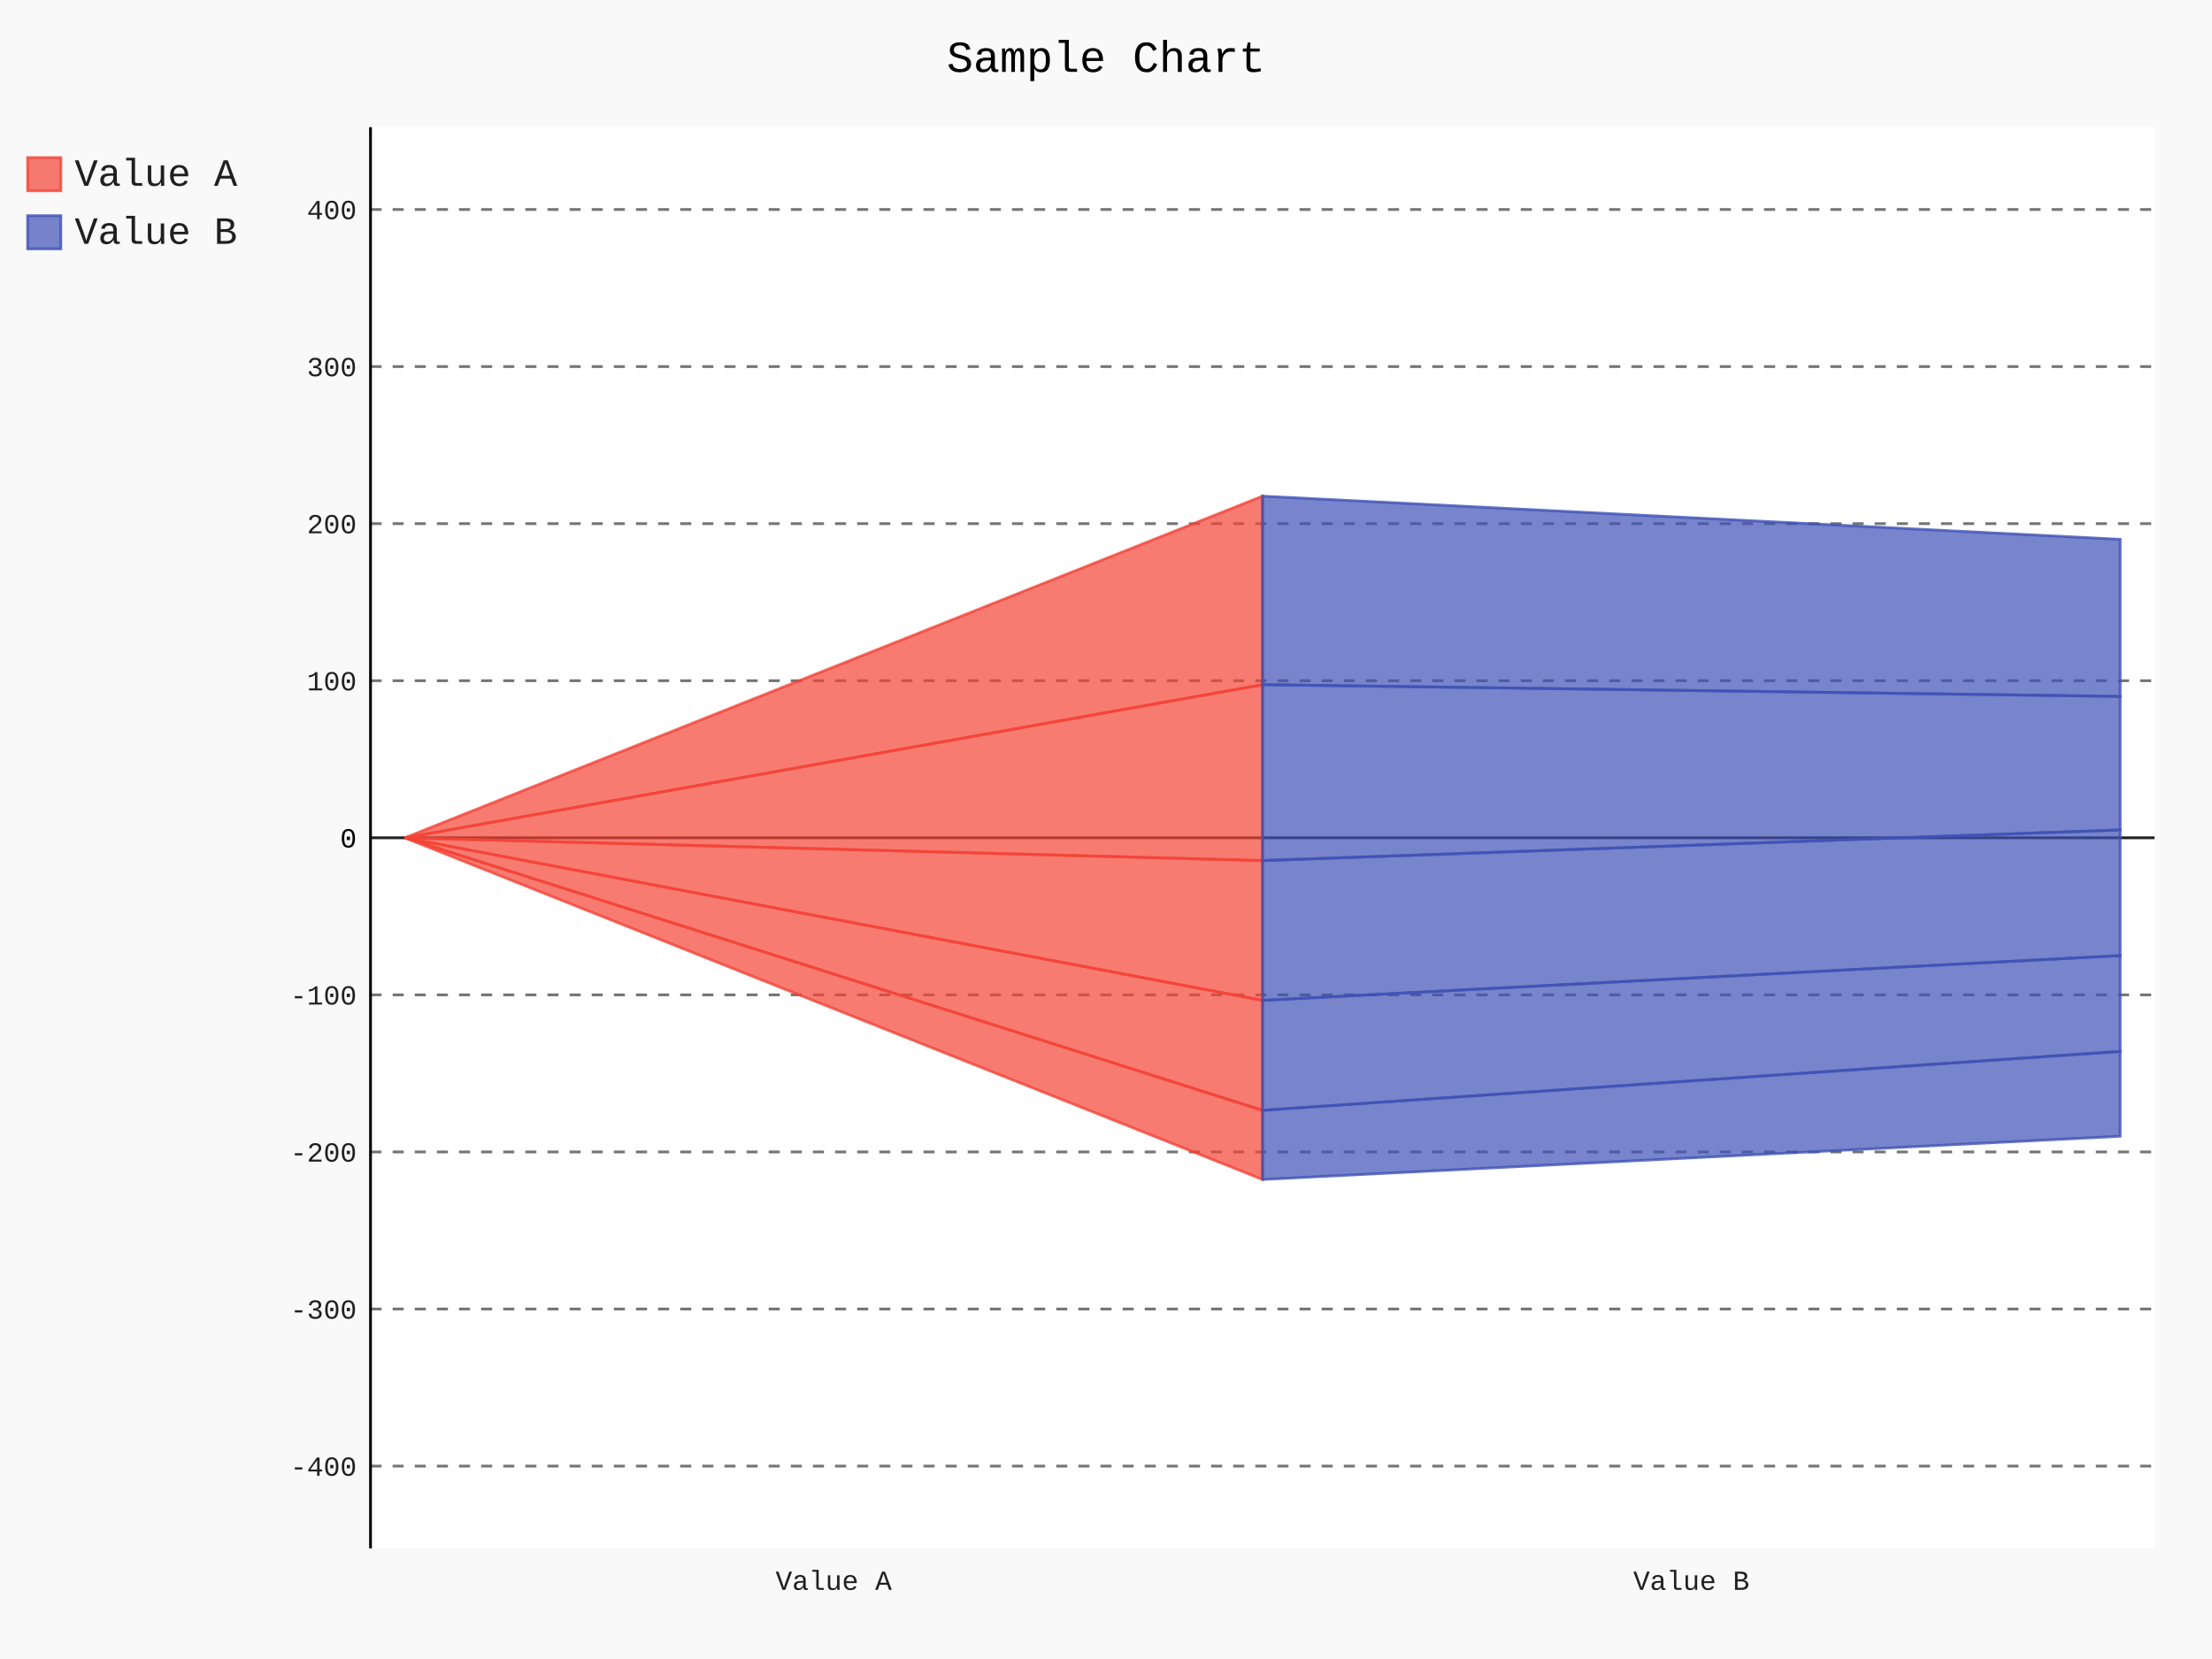
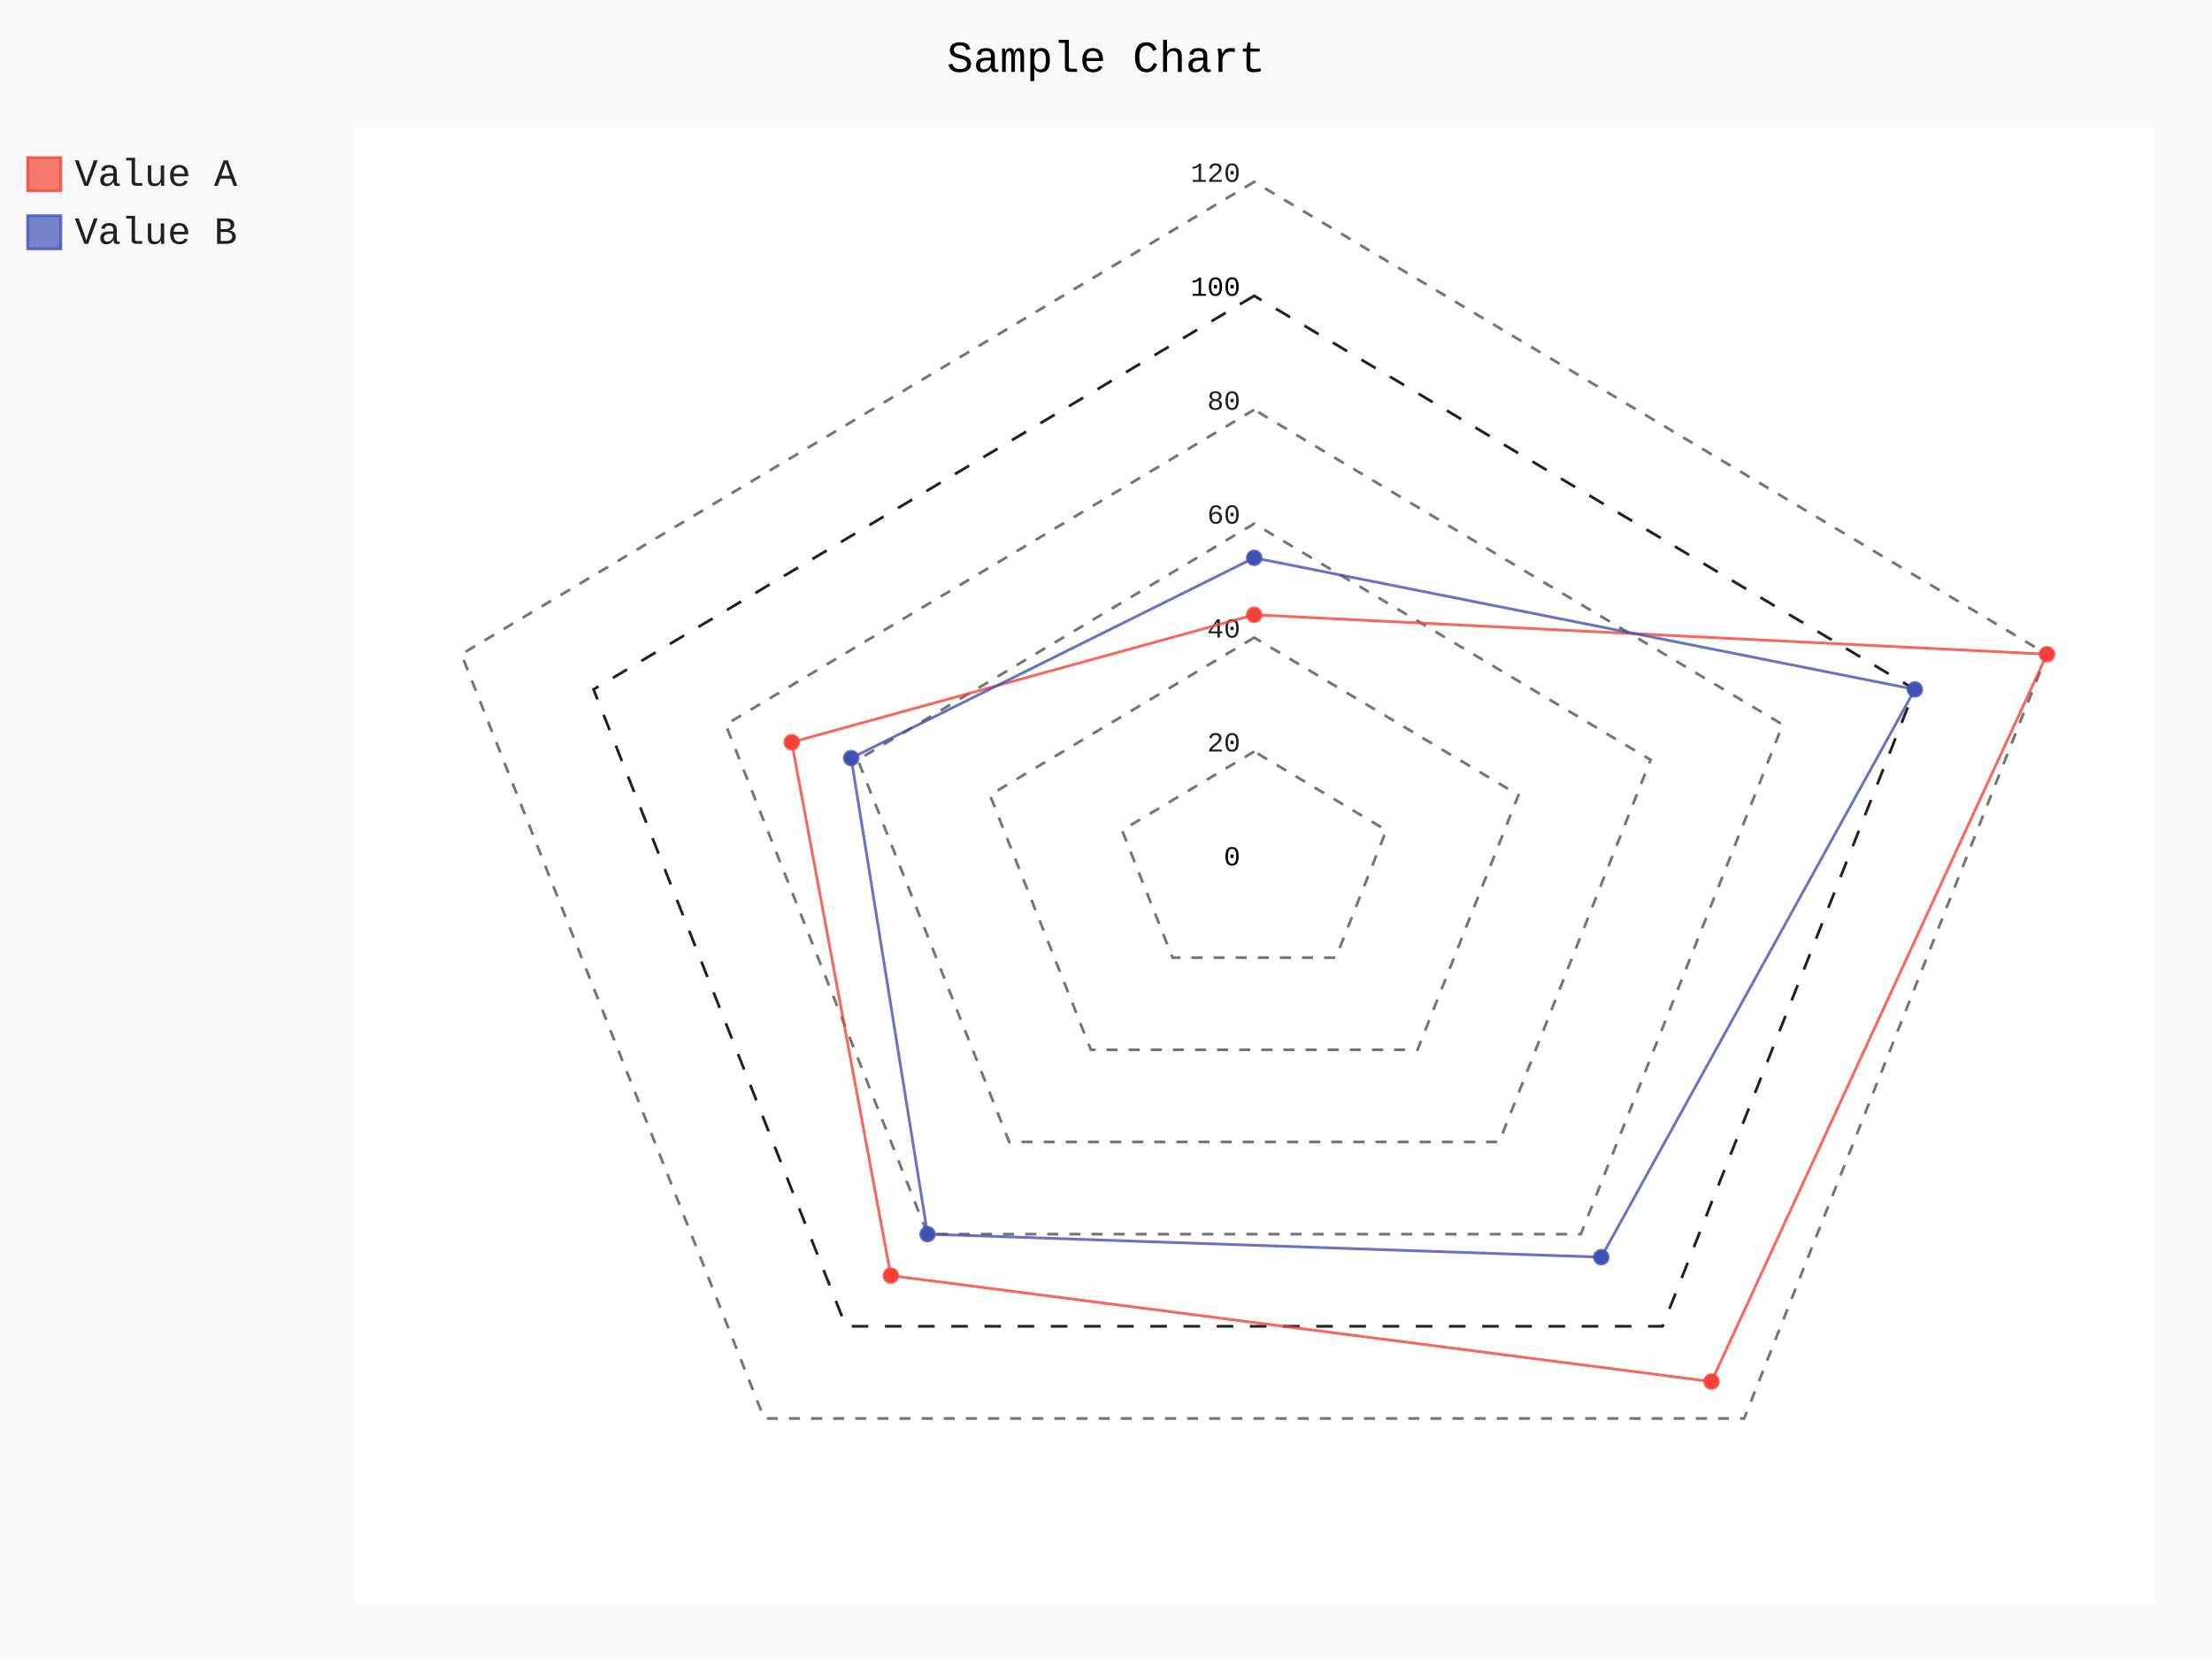
- <svg xmlns="http://www.w3.org/2000/svg" class="pygal-chart" id="chart-75cdf1cd-8fc0-4606-83b3-5fea4e750a59" viewBox="0 0 800 600">
+ <svg xmlns="http://www.w3.org/2000/svg" class="pygal-chart" id="chart-25326f97-5aa5-4795-a5f4-ac26a4d802f6" viewBox="0 0 800 600">
  <defs>
-     <style type="text/css">#chart-75cdf1cd-8fc0-4606-83b3-5fea4e750a59{-webkit-user-select:none;-webkit-font-smoothing:antialiased;font-family:Consolas,"Liberation Mono",Menlo,Courier,monospace}#chart-75cdf1cd-8fc0-4606-83b3-5fea4e750a59 .title{font-family:Consolas,"Liberation Mono",Menlo,Courier,monospace;font-size:16px}#chart-75cdf1cd-8fc0-4606-83b3-5fea4e750a59 .legends .legend text{font-family:Consolas,"Liberation Mono",Menlo,Courier,monospace;font-size:14px}#chart-75cdf1cd-8fc0-4606-83b3-5fea4e750a59 .axis text{font-family:Consolas,"Liberation Mono",Menlo,Courier,monospace;font-size:10px}#chart-75cdf1cd-8fc0-4606-83b3-5fea4e750a59 .axis text.major{font-family:Consolas,"Liberation Mono",Menlo,Courier,monospace;font-size:10px}#chart-75cdf1cd-8fc0-4606-83b3-5fea4e750a59 .text-overlay text.value{font-family:Consolas,"Liberation Mono",Menlo,Courier,monospace;font-size:16px}#chart-75cdf1cd-8fc0-4606-83b3-5fea4e750a59 .text-overlay text.label{font-family:Consolas,"Liberation Mono",Menlo,Courier,monospace;font-size:10px}#chart-75cdf1cd-8fc0-4606-83b3-5fea4e750a59 .tooltip{font-family:Consolas,"Liberation Mono",Menlo,Courier,monospace;font-size:14px}#chart-75cdf1cd-8fc0-4606-83b3-5fea4e750a59 text.no_data{font-family:Consolas,"Liberation Mono",Menlo,Courier,monospace;font-size:64px}
- #chart-75cdf1cd-8fc0-4606-83b3-5fea4e750a59{background-color:rgba(249,249,249,1)}#chart-75cdf1cd-8fc0-4606-83b3-5fea4e750a59 path,#chart-75cdf1cd-8fc0-4606-83b3-5fea4e750a59 line,#chart-75cdf1cd-8fc0-4606-83b3-5fea4e750a59 rect,#chart-75cdf1cd-8fc0-4606-83b3-5fea4e750a59 circle{-webkit-transition:150ms;-moz-transition:150ms;transition:150ms}#chart-75cdf1cd-8fc0-4606-83b3-5fea4e750a59 .graph &gt; .background{fill:rgba(249,249,249,1)}#chart-75cdf1cd-8fc0-4606-83b3-5fea4e750a59 .plot &gt; .background{fill:rgba(255,255,255,1)}#chart-75cdf1cd-8fc0-4606-83b3-5fea4e750a59 .graph{fill:rgba(0,0,0,.87)}#chart-75cdf1cd-8fc0-4606-83b3-5fea4e750a59 text.no_data{fill:rgba(0,0,0,1)}#chart-75cdf1cd-8fc0-4606-83b3-5fea4e750a59 .title{fill:rgba(0,0,0,1)}#chart-75cdf1cd-8fc0-4606-83b3-5fea4e750a59 .legends .legend text{fill:rgba(0,0,0,.87)}#chart-75cdf1cd-8fc0-4606-83b3-5fea4e750a59 .legends .legend:hover text{fill:rgba(0,0,0,1)}#chart-75cdf1cd-8fc0-4606-83b3-5fea4e750a59 .axis .line{stroke:rgba(0,0,0,1)}#chart-75cdf1cd-8fc0-4606-83b3-5fea4e750a59 .axis .guide.line{stroke:rgba(0,0,0,.54)}#chart-75cdf1cd-8fc0-4606-83b3-5fea4e750a59 .axis .major.line{stroke:rgba(0,0,0,.87)}#chart-75cdf1cd-8fc0-4606-83b3-5fea4e750a59 .axis text.major{fill:rgba(0,0,0,1)}#chart-75cdf1cd-8fc0-4606-83b3-5fea4e750a59 .axis.y .guides:hover .guide.line,#chart-75cdf1cd-8fc0-4606-83b3-5fea4e750a59 .line-graph .axis.x .guides:hover .guide.line,#chart-75cdf1cd-8fc0-4606-83b3-5fea4e750a59 .stackedline-graph .axis.x .guides:hover .guide.line,#chart-75cdf1cd-8fc0-4606-83b3-5fea4e750a59 .xy-graph .axis.x .guides:hover .guide.line{stroke:rgba(0,0,0,1)}#chart-75cdf1cd-8fc0-4606-83b3-5fea4e750a59 .axis .guides:hover text{fill:rgba(0,0,0,1)}#chart-75cdf1cd-8fc0-4606-83b3-5fea4e750a59 .reactive{fill-opacity:.7;stroke-opacity:.8}#chart-75cdf1cd-8fc0-4606-83b3-5fea4e750a59 .ci{stroke:rgba(0,0,0,.87)}#chart-75cdf1cd-8fc0-4606-83b3-5fea4e750a59 .reactive.active,#chart-75cdf1cd-8fc0-4606-83b3-5fea4e750a59 .active .reactive{fill-opacity:.8;stroke-opacity:.9;stroke-width:4}#chart-75cdf1cd-8fc0-4606-83b3-5fea4e750a59 .ci .reactive.active{stroke-width:1.5}#chart-75cdf1cd-8fc0-4606-83b3-5fea4e750a59 .series text{fill:rgba(0,0,0,1)}#chart-75cdf1cd-8fc0-4606-83b3-5fea4e750a59 .tooltip rect{fill:rgba(255,255,255,1);stroke:rgba(0,0,0,1);-webkit-transition:opacity 150ms;-moz-transition:opacity 150ms;transition:opacity 150ms}#chart-75cdf1cd-8fc0-4606-83b3-5fea4e750a59 .tooltip .label{fill:rgba(0,0,0,.87)}#chart-75cdf1cd-8fc0-4606-83b3-5fea4e750a59 .tooltip .label{fill:rgba(0,0,0,.87)}#chart-75cdf1cd-8fc0-4606-83b3-5fea4e750a59 .tooltip .legend{font-size:.8em;fill:rgba(0,0,0,.54)}#chart-75cdf1cd-8fc0-4606-83b3-5fea4e750a59 .tooltip .x_label{font-size:.6em;fill:rgba(0,0,0,1)}#chart-75cdf1cd-8fc0-4606-83b3-5fea4e750a59 .tooltip .xlink{font-size:.5em;text-decoration:underline}#chart-75cdf1cd-8fc0-4606-83b3-5fea4e750a59 .tooltip .value{font-size:1.5em}#chart-75cdf1cd-8fc0-4606-83b3-5fea4e750a59 .bound{font-size:.5em}#chart-75cdf1cd-8fc0-4606-83b3-5fea4e750a59 .max-value{font-size:.75em;fill:rgba(0,0,0,.54)}#chart-75cdf1cd-8fc0-4606-83b3-5fea4e750a59 .map-element{fill:rgba(255,255,255,1);stroke:rgba(0,0,0,.54) !important}#chart-75cdf1cd-8fc0-4606-83b3-5fea4e750a59 .map-element .reactive{fill-opacity:inherit;stroke-opacity:inherit}#chart-75cdf1cd-8fc0-4606-83b3-5fea4e750a59 .color-0,#chart-75cdf1cd-8fc0-4606-83b3-5fea4e750a59 .color-0 a:visited{stroke:#F44336;fill:#F44336}#chart-75cdf1cd-8fc0-4606-83b3-5fea4e750a59 .color-1,#chart-75cdf1cd-8fc0-4606-83b3-5fea4e750a59 .color-1 a:visited{stroke:#3F51B5;fill:#3F51B5}#chart-75cdf1cd-8fc0-4606-83b3-5fea4e750a59 .text-overlay .color-0 text{fill:black}#chart-75cdf1cd-8fc0-4606-83b3-5fea4e750a59 .text-overlay .color-1 text{fill:black}
- #chart-75cdf1cd-8fc0-4606-83b3-5fea4e750a59 text.no_data{text-anchor:middle}#chart-75cdf1cd-8fc0-4606-83b3-5fea4e750a59 .guide.line{fill:none}#chart-75cdf1cd-8fc0-4606-83b3-5fea4e750a59 .centered{text-anchor:middle}#chart-75cdf1cd-8fc0-4606-83b3-5fea4e750a59 .title{text-anchor:middle}#chart-75cdf1cd-8fc0-4606-83b3-5fea4e750a59 .legends .legend text{fill-opacity:1}#chart-75cdf1cd-8fc0-4606-83b3-5fea4e750a59 .axis.x text{text-anchor:middle}#chart-75cdf1cd-8fc0-4606-83b3-5fea4e750a59 .axis.x:not(.web) text[transform]{text-anchor:start}#chart-75cdf1cd-8fc0-4606-83b3-5fea4e750a59 .axis.x:not(.web) text[transform].backwards{text-anchor:end}#chart-75cdf1cd-8fc0-4606-83b3-5fea4e750a59 .axis.y text{text-anchor:end}#chart-75cdf1cd-8fc0-4606-83b3-5fea4e750a59 .axis.y text[transform].backwards{text-anchor:start}#chart-75cdf1cd-8fc0-4606-83b3-5fea4e750a59 .axis.y2 text{text-anchor:start}#chart-75cdf1cd-8fc0-4606-83b3-5fea4e750a59 .axis.y2 text[transform].backwards{text-anchor:end}#chart-75cdf1cd-8fc0-4606-83b3-5fea4e750a59 .axis .guide.line{stroke-dasharray:4,4}#chart-75cdf1cd-8fc0-4606-83b3-5fea4e750a59 .axis .major.guide.line{stroke-dasharray:6,6}#chart-75cdf1cd-8fc0-4606-83b3-5fea4e750a59 .horizontal .axis.y .guide.line,#chart-75cdf1cd-8fc0-4606-83b3-5fea4e750a59 .horizontal .axis.y2 .guide.line,#chart-75cdf1cd-8fc0-4606-83b3-5fea4e750a59 .vertical .axis.x .guide.line{opacity:0}#chart-75cdf1cd-8fc0-4606-83b3-5fea4e750a59 .horizontal .axis.always_show .guide.line,#chart-75cdf1cd-8fc0-4606-83b3-5fea4e750a59 .vertical .axis.always_show .guide.line{opacity:1 !important}#chart-75cdf1cd-8fc0-4606-83b3-5fea4e750a59 .axis.y .guides:hover .guide.line,#chart-75cdf1cd-8fc0-4606-83b3-5fea4e750a59 .axis.y2 .guides:hover .guide.line,#chart-75cdf1cd-8fc0-4606-83b3-5fea4e750a59 .axis.x .guides:hover .guide.line{opacity:1}#chart-75cdf1cd-8fc0-4606-83b3-5fea4e750a59 .axis .guides:hover text{opacity:1}#chart-75cdf1cd-8fc0-4606-83b3-5fea4e750a59 .nofill{fill:none}#chart-75cdf1cd-8fc0-4606-83b3-5fea4e750a59 .subtle-fill{fill-opacity:.2}#chart-75cdf1cd-8fc0-4606-83b3-5fea4e750a59 .dot{stroke-width:1px;fill-opacity:1}#chart-75cdf1cd-8fc0-4606-83b3-5fea4e750a59 .dot.active{stroke-width:5px}#chart-75cdf1cd-8fc0-4606-83b3-5fea4e750a59 .dot.negative{fill:transparent}#chart-75cdf1cd-8fc0-4606-83b3-5fea4e750a59 text,#chart-75cdf1cd-8fc0-4606-83b3-5fea4e750a59 tspan{stroke:none !important}#chart-75cdf1cd-8fc0-4606-83b3-5fea4e750a59 .series text.active{opacity:1}#chart-75cdf1cd-8fc0-4606-83b3-5fea4e750a59 .tooltip rect{fill-opacity:.95;stroke-width:.5}#chart-75cdf1cd-8fc0-4606-83b3-5fea4e750a59 .tooltip text{fill-opacity:1}#chart-75cdf1cd-8fc0-4606-83b3-5fea4e750a59 .showable{visibility:hidden}#chart-75cdf1cd-8fc0-4606-83b3-5fea4e750a59 .showable.shown{visibility:visible}#chart-75cdf1cd-8fc0-4606-83b3-5fea4e750a59 .gauge-background{fill:rgba(229,229,229,1);stroke:none}#chart-75cdf1cd-8fc0-4606-83b3-5fea4e750a59 .bg-lines{stroke:rgba(249,249,249,1);stroke-width:2px}</style>
+     <style type="text/css">#chart-25326f97-5aa5-4795-a5f4-ac26a4d802f6{-webkit-user-select:none;-webkit-font-smoothing:antialiased;font-family:Consolas,"Liberation Mono",Menlo,Courier,monospace}#chart-25326f97-5aa5-4795-a5f4-ac26a4d802f6 .title{font-family:Consolas,"Liberation Mono",Menlo,Courier,monospace;font-size:16px}#chart-25326f97-5aa5-4795-a5f4-ac26a4d802f6 .legends .legend text{font-family:Consolas,"Liberation Mono",Menlo,Courier,monospace;font-size:14px}#chart-25326f97-5aa5-4795-a5f4-ac26a4d802f6 .axis text{font-family:Consolas,"Liberation Mono",Menlo,Courier,monospace;font-size:10px}#chart-25326f97-5aa5-4795-a5f4-ac26a4d802f6 .axis text.major{font-family:Consolas,"Liberation Mono",Menlo,Courier,monospace;font-size:10px}#chart-25326f97-5aa5-4795-a5f4-ac26a4d802f6 .text-overlay text.value{font-family:Consolas,"Liberation Mono",Menlo,Courier,monospace;font-size:16px}#chart-25326f97-5aa5-4795-a5f4-ac26a4d802f6 .text-overlay text.label{font-family:Consolas,"Liberation Mono",Menlo,Courier,monospace;font-size:10px}#chart-25326f97-5aa5-4795-a5f4-ac26a4d802f6 .tooltip{font-family:Consolas,"Liberation Mono",Menlo,Courier,monospace;font-size:14px}#chart-25326f97-5aa5-4795-a5f4-ac26a4d802f6 text.no_data{font-family:Consolas,"Liberation Mono",Menlo,Courier,monospace;font-size:64px}
+ #chart-25326f97-5aa5-4795-a5f4-ac26a4d802f6{background-color:rgba(249,249,249,1)}#chart-25326f97-5aa5-4795-a5f4-ac26a4d802f6 path,#chart-25326f97-5aa5-4795-a5f4-ac26a4d802f6 line,#chart-25326f97-5aa5-4795-a5f4-ac26a4d802f6 rect,#chart-25326f97-5aa5-4795-a5f4-ac26a4d802f6 circle{-webkit-transition:150ms;-moz-transition:150ms;transition:150ms}#chart-25326f97-5aa5-4795-a5f4-ac26a4d802f6 .graph &gt; .background{fill:rgba(249,249,249,1)}#chart-25326f97-5aa5-4795-a5f4-ac26a4d802f6 .plot &gt; .background{fill:rgba(255,255,255,1)}#chart-25326f97-5aa5-4795-a5f4-ac26a4d802f6 .graph{fill:rgba(0,0,0,.87)}#chart-25326f97-5aa5-4795-a5f4-ac26a4d802f6 text.no_data{fill:rgba(0,0,0,1)}#chart-25326f97-5aa5-4795-a5f4-ac26a4d802f6 .title{fill:rgba(0,0,0,1)}#chart-25326f97-5aa5-4795-a5f4-ac26a4d802f6 .legends .legend text{fill:rgba(0,0,0,.87)}#chart-25326f97-5aa5-4795-a5f4-ac26a4d802f6 .legends .legend:hover text{fill:rgba(0,0,0,1)}#chart-25326f97-5aa5-4795-a5f4-ac26a4d802f6 .axis .line{stroke:rgba(0,0,0,1)}#chart-25326f97-5aa5-4795-a5f4-ac26a4d802f6 .axis .guide.line{stroke:rgba(0,0,0,.54)}#chart-25326f97-5aa5-4795-a5f4-ac26a4d802f6 .axis .major.line{stroke:rgba(0,0,0,.87)}#chart-25326f97-5aa5-4795-a5f4-ac26a4d802f6 .axis text.major{fill:rgba(0,0,0,1)}#chart-25326f97-5aa5-4795-a5f4-ac26a4d802f6 .axis.y .guides:hover .guide.line,#chart-25326f97-5aa5-4795-a5f4-ac26a4d802f6 .line-graph .axis.x .guides:hover .guide.line,#chart-25326f97-5aa5-4795-a5f4-ac26a4d802f6 .stackedline-graph .axis.x .guides:hover .guide.line,#chart-25326f97-5aa5-4795-a5f4-ac26a4d802f6 .xy-graph .axis.x .guides:hover .guide.line{stroke:rgba(0,0,0,1)}#chart-25326f97-5aa5-4795-a5f4-ac26a4d802f6 .axis .guides:hover text{fill:rgba(0,0,0,1)}#chart-25326f97-5aa5-4795-a5f4-ac26a4d802f6 .reactive{fill-opacity:.7;stroke-opacity:.8}#chart-25326f97-5aa5-4795-a5f4-ac26a4d802f6 .ci{stroke:rgba(0,0,0,.87)}#chart-25326f97-5aa5-4795-a5f4-ac26a4d802f6 .reactive.active,#chart-25326f97-5aa5-4795-a5f4-ac26a4d802f6 .active .reactive{fill-opacity:.8;stroke-opacity:.9;stroke-width:4}#chart-25326f97-5aa5-4795-a5f4-ac26a4d802f6 .ci .reactive.active{stroke-width:1.5}#chart-25326f97-5aa5-4795-a5f4-ac26a4d802f6 .series text{fill:rgba(0,0,0,1)}#chart-25326f97-5aa5-4795-a5f4-ac26a4d802f6 .tooltip rect{fill:rgba(255,255,255,1);stroke:rgba(0,0,0,1);-webkit-transition:opacity 150ms;-moz-transition:opacity 150ms;transition:opacity 150ms}#chart-25326f97-5aa5-4795-a5f4-ac26a4d802f6 .tooltip .label{fill:rgba(0,0,0,.87)}#chart-25326f97-5aa5-4795-a5f4-ac26a4d802f6 .tooltip .label{fill:rgba(0,0,0,.87)}#chart-25326f97-5aa5-4795-a5f4-ac26a4d802f6 .tooltip .legend{font-size:.8em;fill:rgba(0,0,0,.54)}#chart-25326f97-5aa5-4795-a5f4-ac26a4d802f6 .tooltip .x_label{font-size:.6em;fill:rgba(0,0,0,1)}#chart-25326f97-5aa5-4795-a5f4-ac26a4d802f6 .tooltip .xlink{font-size:.5em;text-decoration:underline}#chart-25326f97-5aa5-4795-a5f4-ac26a4d802f6 .tooltip .value{font-size:1.5em}#chart-25326f97-5aa5-4795-a5f4-ac26a4d802f6 .bound{font-size:.5em}#chart-25326f97-5aa5-4795-a5f4-ac26a4d802f6 .max-value{font-size:.75em;fill:rgba(0,0,0,.54)}#chart-25326f97-5aa5-4795-a5f4-ac26a4d802f6 .map-element{fill:rgba(255,255,255,1);stroke:rgba(0,0,0,.54) !important}#chart-25326f97-5aa5-4795-a5f4-ac26a4d802f6 .map-element .reactive{fill-opacity:inherit;stroke-opacity:inherit}#chart-25326f97-5aa5-4795-a5f4-ac26a4d802f6 .color-0,#chart-25326f97-5aa5-4795-a5f4-ac26a4d802f6 .color-0 a:visited{stroke:#F44336;fill:#F44336}#chart-25326f97-5aa5-4795-a5f4-ac26a4d802f6 .color-1,#chart-25326f97-5aa5-4795-a5f4-ac26a4d802f6 .color-1 a:visited{stroke:#3F51B5;fill:#3F51B5}#chart-25326f97-5aa5-4795-a5f4-ac26a4d802f6 .text-overlay .color-0 text{fill:black}#chart-25326f97-5aa5-4795-a5f4-ac26a4d802f6 .text-overlay .color-1 text{fill:black}
+ #chart-25326f97-5aa5-4795-a5f4-ac26a4d802f6 text.no_data{text-anchor:middle}#chart-25326f97-5aa5-4795-a5f4-ac26a4d802f6 .guide.line{fill:none}#chart-25326f97-5aa5-4795-a5f4-ac26a4d802f6 .centered{text-anchor:middle}#chart-25326f97-5aa5-4795-a5f4-ac26a4d802f6 .title{text-anchor:middle}#chart-25326f97-5aa5-4795-a5f4-ac26a4d802f6 .legends .legend text{fill-opacity:1}#chart-25326f97-5aa5-4795-a5f4-ac26a4d802f6 .axis.x text{text-anchor:middle}#chart-25326f97-5aa5-4795-a5f4-ac26a4d802f6 .axis.x:not(.web) text[transform]{text-anchor:start}#chart-25326f97-5aa5-4795-a5f4-ac26a4d802f6 .axis.x:not(.web) text[transform].backwards{text-anchor:end}#chart-25326f97-5aa5-4795-a5f4-ac26a4d802f6 .axis.y text{text-anchor:end}#chart-25326f97-5aa5-4795-a5f4-ac26a4d802f6 .axis.y text[transform].backwards{text-anchor:start}#chart-25326f97-5aa5-4795-a5f4-ac26a4d802f6 .axis.y2 text{text-anchor:start}#chart-25326f97-5aa5-4795-a5f4-ac26a4d802f6 .axis.y2 text[transform].backwards{text-anchor:end}#chart-25326f97-5aa5-4795-a5f4-ac26a4d802f6 .axis .guide.line{stroke-dasharray:4,4}#chart-25326f97-5aa5-4795-a5f4-ac26a4d802f6 .axis .major.guide.line{stroke-dasharray:6,6}#chart-25326f97-5aa5-4795-a5f4-ac26a4d802f6 .horizontal .axis.y .guide.line,#chart-25326f97-5aa5-4795-a5f4-ac26a4d802f6 .horizontal .axis.y2 .guide.line,#chart-25326f97-5aa5-4795-a5f4-ac26a4d802f6 .vertical .axis.x .guide.line{opacity:0}#chart-25326f97-5aa5-4795-a5f4-ac26a4d802f6 .horizontal .axis.always_show .guide.line,#chart-25326f97-5aa5-4795-a5f4-ac26a4d802f6 .vertical .axis.always_show .guide.line{opacity:1 !important}#chart-25326f97-5aa5-4795-a5f4-ac26a4d802f6 .axis.y .guides:hover .guide.line,#chart-25326f97-5aa5-4795-a5f4-ac26a4d802f6 .axis.y2 .guides:hover .guide.line,#chart-25326f97-5aa5-4795-a5f4-ac26a4d802f6 .axis.x .guides:hover .guide.line{opacity:1}#chart-25326f97-5aa5-4795-a5f4-ac26a4d802f6 .axis .guides:hover text{opacity:1}#chart-25326f97-5aa5-4795-a5f4-ac26a4d802f6 .nofill{fill:none}#chart-25326f97-5aa5-4795-a5f4-ac26a4d802f6 .subtle-fill{fill-opacity:.2}#chart-25326f97-5aa5-4795-a5f4-ac26a4d802f6 .dot{stroke-width:1px;fill-opacity:1}#chart-25326f97-5aa5-4795-a5f4-ac26a4d802f6 .dot.active{stroke-width:5px}#chart-25326f97-5aa5-4795-a5f4-ac26a4d802f6 .dot.negative{fill:transparent}#chart-25326f97-5aa5-4795-a5f4-ac26a4d802f6 text,#chart-25326f97-5aa5-4795-a5f4-ac26a4d802f6 tspan{stroke:none !important}#chart-25326f97-5aa5-4795-a5f4-ac26a4d802f6 .series text.active{opacity:1}#chart-25326f97-5aa5-4795-a5f4-ac26a4d802f6 .tooltip rect{fill-opacity:.95;stroke-width:.5}#chart-25326f97-5aa5-4795-a5f4-ac26a4d802f6 .tooltip text{fill-opacity:1}#chart-25326f97-5aa5-4795-a5f4-ac26a4d802f6 .showable{visibility:hidden}#chart-25326f97-5aa5-4795-a5f4-ac26a4d802f6 .showable.shown{visibility:visible}#chart-25326f97-5aa5-4795-a5f4-ac26a4d802f6 .gauge-background{fill:rgba(229,229,229,1);stroke:none}#chart-25326f97-5aa5-4795-a5f4-ac26a4d802f6 .bg-lines{stroke:rgba(249,249,249,1);stroke-width:2px}</style>
  </defs>
-   <g class="graph funnel-graph vertical">
+   <g class="graph radar-graph vertical">
    <rect class="background" height="600" width="800" x="0" y="0" />
-     <g class="plot" transform="translate(134, 46)">
-       <rect class="background" height="514" width="645.2" x="0" y="0" />
-       <g class="axis y always_show">
+     <g class="plot" transform="translate(128, 46)">
+       <rect class="background" height="534" width="651.2" x="0" y="0" />
+       <g class="axis y web">
        <g class="guides">
-           <path class="guide line" d="M0 484.233 h645.2" />
-           <text class="" x="-5" y="487.733">-400</text>
+           <path class="guide line" d="M325.6 19.778 L38.874 190.604 148.394 467.007 502.806 467.007 612.326 190.604 325.6 19.778 Z" />
+           <text class="" x="320.6" y="19.778">120</text>
        </g>
        <g class="guides">
-           <path class="guide line" d="M0 427.424 h645.2" />
-           <text class="" x="-5" y="430.924">-300</text>
+           <path class="major guide line" d="M325.6 60.981 L86.662 203.337 177.928 433.672 473.272 433.672 564.538 203.337 325.6 60.981 Z" />
+           <text class="major" x="320.6" y="60.981">100</text>
        </g>
        <g class="guides">
-           <path class="guide line" d="M0 370.616 h645.2" />
-           <text class="" x="-5" y="374.116">-200</text>
+           <path class="guide line" d="M325.6 102.185 L134.449 216.069 207.462 400.338 443.738 400.338 516.751 216.069 325.6 102.185 Z" />
+           <text class="" x="320.6" y="102.185">80</text>
        </g>
        <g class="guides">
-           <path class="guide line" d="M0 313.808 h645.2" />
-           <text class="" x="-5" y="317.308">-100</text>
+           <path class="guide line" d="M325.6 143.389 L182.237 228.802 236.997 367.003 414.203 367.003 468.963 228.802 325.6 143.389 Z" />
+           <text class="" x="320.6" y="143.389">60</text>
        </g>
        <g class="guides">
-           <path class="axis major line" d="M0 257 h645.2" />
-           <text class="major" x="-5" y="260.5">0</text>
+           <path class="guide line" d="M325.6 184.593 L230.025 241.535 266.531 333.669 384.669 333.669 421.175 241.535 325.6 184.593 Z" />
+           <text class="" x="320.6" y="184.593">40</text>
        </g>
        <g class="guides">
-           <path class="guide line" d="M0 200.192 h645.2" />
-           <text class="" x="-5" y="203.692">100</text>
+           <path class="guide line" d="M325.6 225.796 L277.812 254.267 296.066 300.334 355.134 300.334 373.388 254.267 325.6 225.796 Z" />
+           <text class="" x="320.6" y="225.796">20</text>
        </g>
        <g class="guides">
-           <path class="guide line" d="M0 143.384 h645.2" />
-           <text class="" x="-5" y="146.884">200</text>
-         </g>
-         <g class="guides">
-           <path class="guide line" d="M0 86.576 h645.2" />
-           <text class="" x="-5" y="90.076">300</text>
-         </g>
-         <g class="guides">
-           <path class="guide line" d="M0 29.767 h645.2" />
-           <text class="" x="-5" y="33.267">400</text>
-         </g>
-       </g>
-       <g class="axis x">
-         <path class="line" d="M0 0 v514" />
-         <g class="guides">
-           <path class="guide line" d="M167.504 0 v514" />
-           <text class="" x="167.504" y="529.0">Value A</text>
-         </g>
-         <g class="guides">
-           <path class="guide line" d="M477.696 0 v514" />
-           <text class="" x="477.696" y="529.0">Value B</text>
+           <path class="major guide line" d="M325.6 267 L325.6 267 325.6 267 325.6 267 325.6 267 325.6 267 Z" />
+           <text class="major" x="320.6" y="267.0">0</text>
        </g>
      </g>
      <g class="series serie-0 color-0">
-         <g class="funnels">
-           <polygon class="funnel reactive tooltip-trigger" points="12.408 257 12.408 257 322.6 355.562 322.6 380.558" />
-         </g>
-         <g class="funnels">
-           <polygon class="funnel reactive tooltip-trigger" points="12.408 257 12.408 257 322.6 315.796 322.6 355.562" />
-         </g>
-         <g class="funnels">
-           <polygon class="funnel reactive tooltip-trigger" points="12.408 257 12.408 257 322.6 265.237 322.6 315.796" />
-         </g>
-         <g class="funnels">
-           <polygon class="funnel reactive tooltip-trigger" points="12.408 257 12.408 257 322.6 201.612 322.6 265.237" />
-         </g>
-         <g class="funnels">
-           <polygon class="funnel reactive tooltip-trigger" points="12.408 257 12.408 257 322.6 133.442 322.6 201.612" />
-         </g>
+         <path class="line reactive nofill" d="M325.6 176.352 L158.343 222.436 194.172 415.339 490.993 453.673 612.326 190.604 Z" />
      </g>
      <g class="series serie-1 color-1">
-         <g class="funnels">
-           <polygon class="funnel reactive tooltip-trigger" points="322.6 380.558 322.6 355.562 632.792 334.259 632.792 364.935" />
-         </g>
-         <g class="funnels">
-           <polygon class="funnel reactive tooltip-trigger" points="322.6 355.562 322.6 315.796 632.792 299.606 632.792 334.259" />
-         </g>
-         <g class="funnels">
-           <polygon class="funnel reactive tooltip-trigger" points="322.6 315.796 322.6 265.237 632.792 254.16 632.792 299.606" />
-         </g>
-         <g class="funnels">
-           <polygon class="funnel reactive tooltip-trigger" points="322.6 265.237 322.6 201.612 632.792 205.873 632.792 254.16" />
-         </g>
-         <g class="funnels">
-           <polygon class="funnel reactive tooltip-trigger" points="322.6 201.612 322.6 133.442 632.792 149.065 632.792 205.873" />
-         </g>
+         <path class="line reactive nofill" d="M325.6 155.75 L179.848 228.165 207.462 400.338 451.121 408.672 564.538 203.337 Z" />
      </g>
    </g>
    <g class="titles">
      <text class="title plot_title" x="400.0" y="26">Sample Chart</text>
    </g>
-     <g class="plot overlay" transform="translate(134, 46)">
+     <g class="plot overlay" transform="translate(128, 46)">
+       <g class="series serie-0 color-0">
+         <g class="dots">
+           <circle class="dot reactive tooltip-trigger" cx="325.6" cy="176.352" r="2.5" />
+         </g>
+         <g class="dots">
+           <circle class="dot reactive tooltip-trigger" cx="158.343" cy="222.436" r="2.5" />
+         </g>
+         <g class="dots">
+           <circle class="dot reactive tooltip-trigger" cx="194.172" cy="415.339" r="2.5" />
+         </g>
+         <g class="dots">
+           <circle class="dot reactive tooltip-trigger" cx="490.993" cy="453.673" r="2.5" />
+         </g>
+         <g class="dots">
+           <circle class="dot reactive tooltip-trigger" cx="612.326" cy="190.604" r="2.5" />
+         </g>
+       </g>
+       <g class="series serie-1 color-1">
+         <g class="dots">
+           <circle class="dot reactive tooltip-trigger" cx="325.6" cy="155.75" r="2.5" />
+         </g>
+         <g class="dots">
+           <circle class="dot reactive tooltip-trigger" cx="179.848" cy="228.165" r="2.5" />
+         </g>
+         <g class="dots">
+           <circle class="dot reactive tooltip-trigger" cx="207.462" cy="400.338" r="2.5" />
+         </g>
+         <g class="dots">
+           <circle class="dot reactive tooltip-trigger" cx="451.121" cy="408.672" r="2.5" />
+         </g>
+         <g class="dots">
+           <circle class="dot reactive tooltip-trigger" cx="564.538" cy="203.337" r="2.5" />
+         </g>
+       </g>
+     </g>
+     <g class="plot text-overlay" transform="translate(128, 46)">
      <g class="series serie-0 color-0" />
      <g class="series serie-1 color-1" />
    </g>
-     <g class="plot text-overlay" transform="translate(134, 46)">
-       <g class="series serie-0 color-0" />
-       <g class="series serie-1 color-1" />
-     </g>
-     <g class="plot tooltip-overlay" transform="translate(134, 46)">
+     <g class="plot tooltip-overlay" transform="translate(128, 46)">
      <g class="tooltip" style="opacity: 0" transform="translate(0 0)">
        <rect class="tooltip-box" height="0" rx="0" ry="0" width="0" />
        <g class="text" />
      </g>
    </g>
    <g class="legends" transform="translate(10, 56)">
      <g class="legend reactive activate-serie" id="activate-serie-0">
        <rect class="color-0 reactive" height="12" width="12" x="0.0" y="1.0" />
        <text x="17.0" y="11.2">Value A</text>
      </g>
      <g class="legend reactive activate-serie" id="activate-serie-1">
        <rect class="color-1 reactive" height="12" width="12" x="0.0" y="22.0" />
        <text x="17.0" y="32.2">Value B</text>
      </g>
    </g>
    <g class="legends" transform="translate(790, 56)" />
  </g>
</svg>
